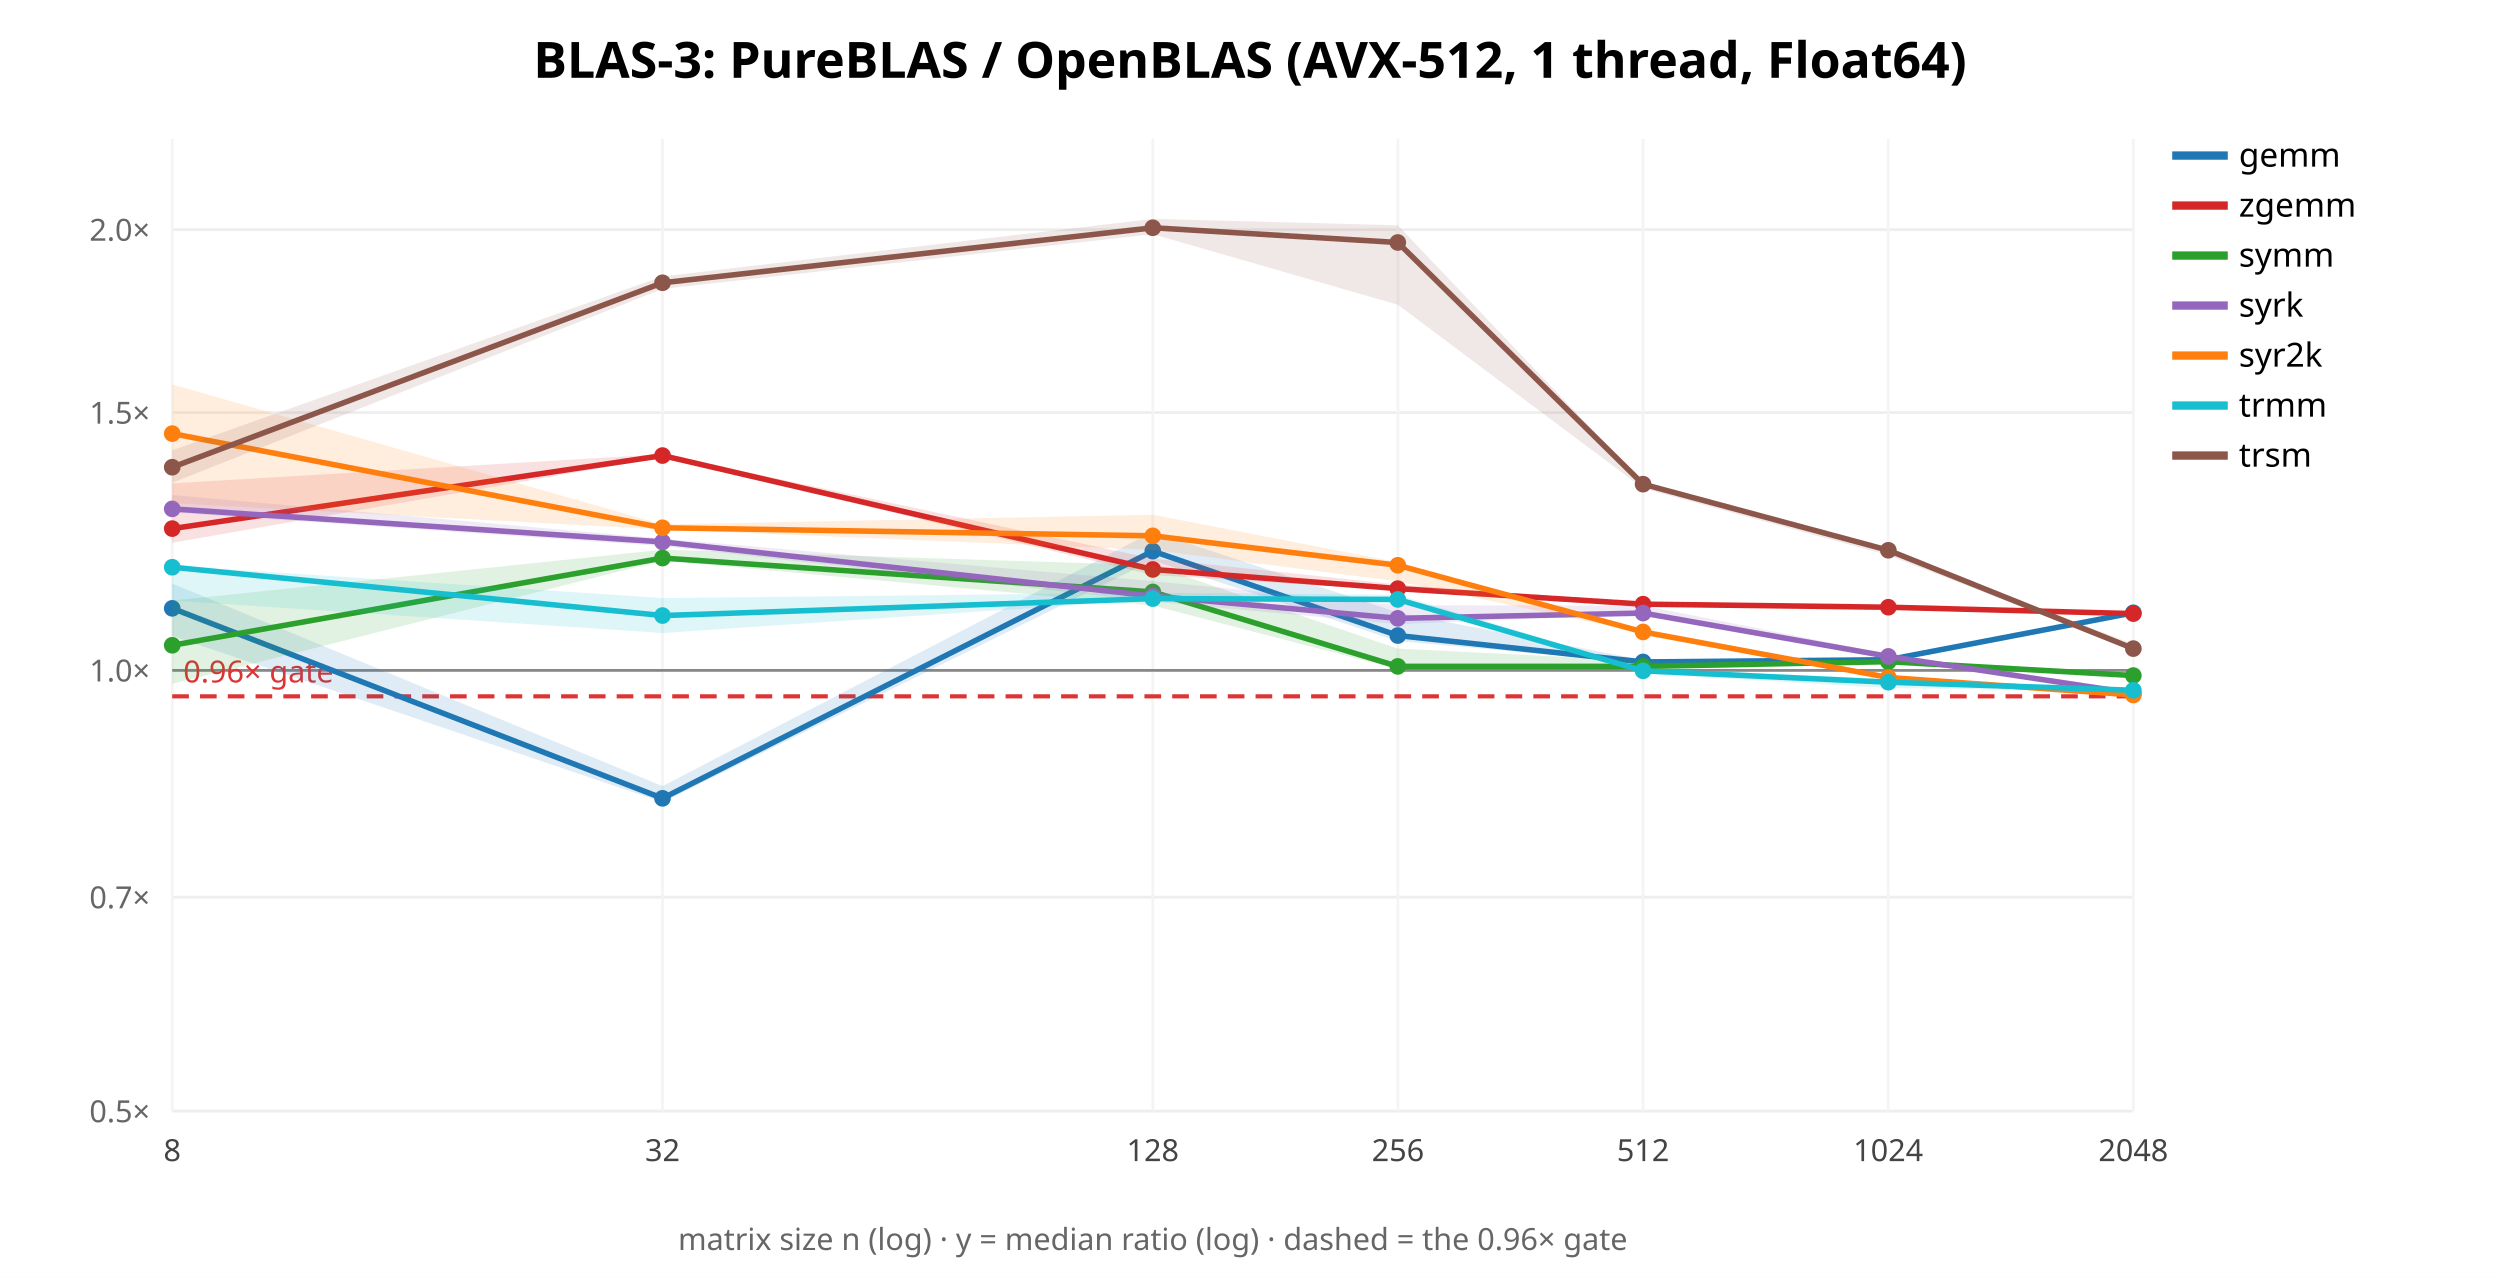
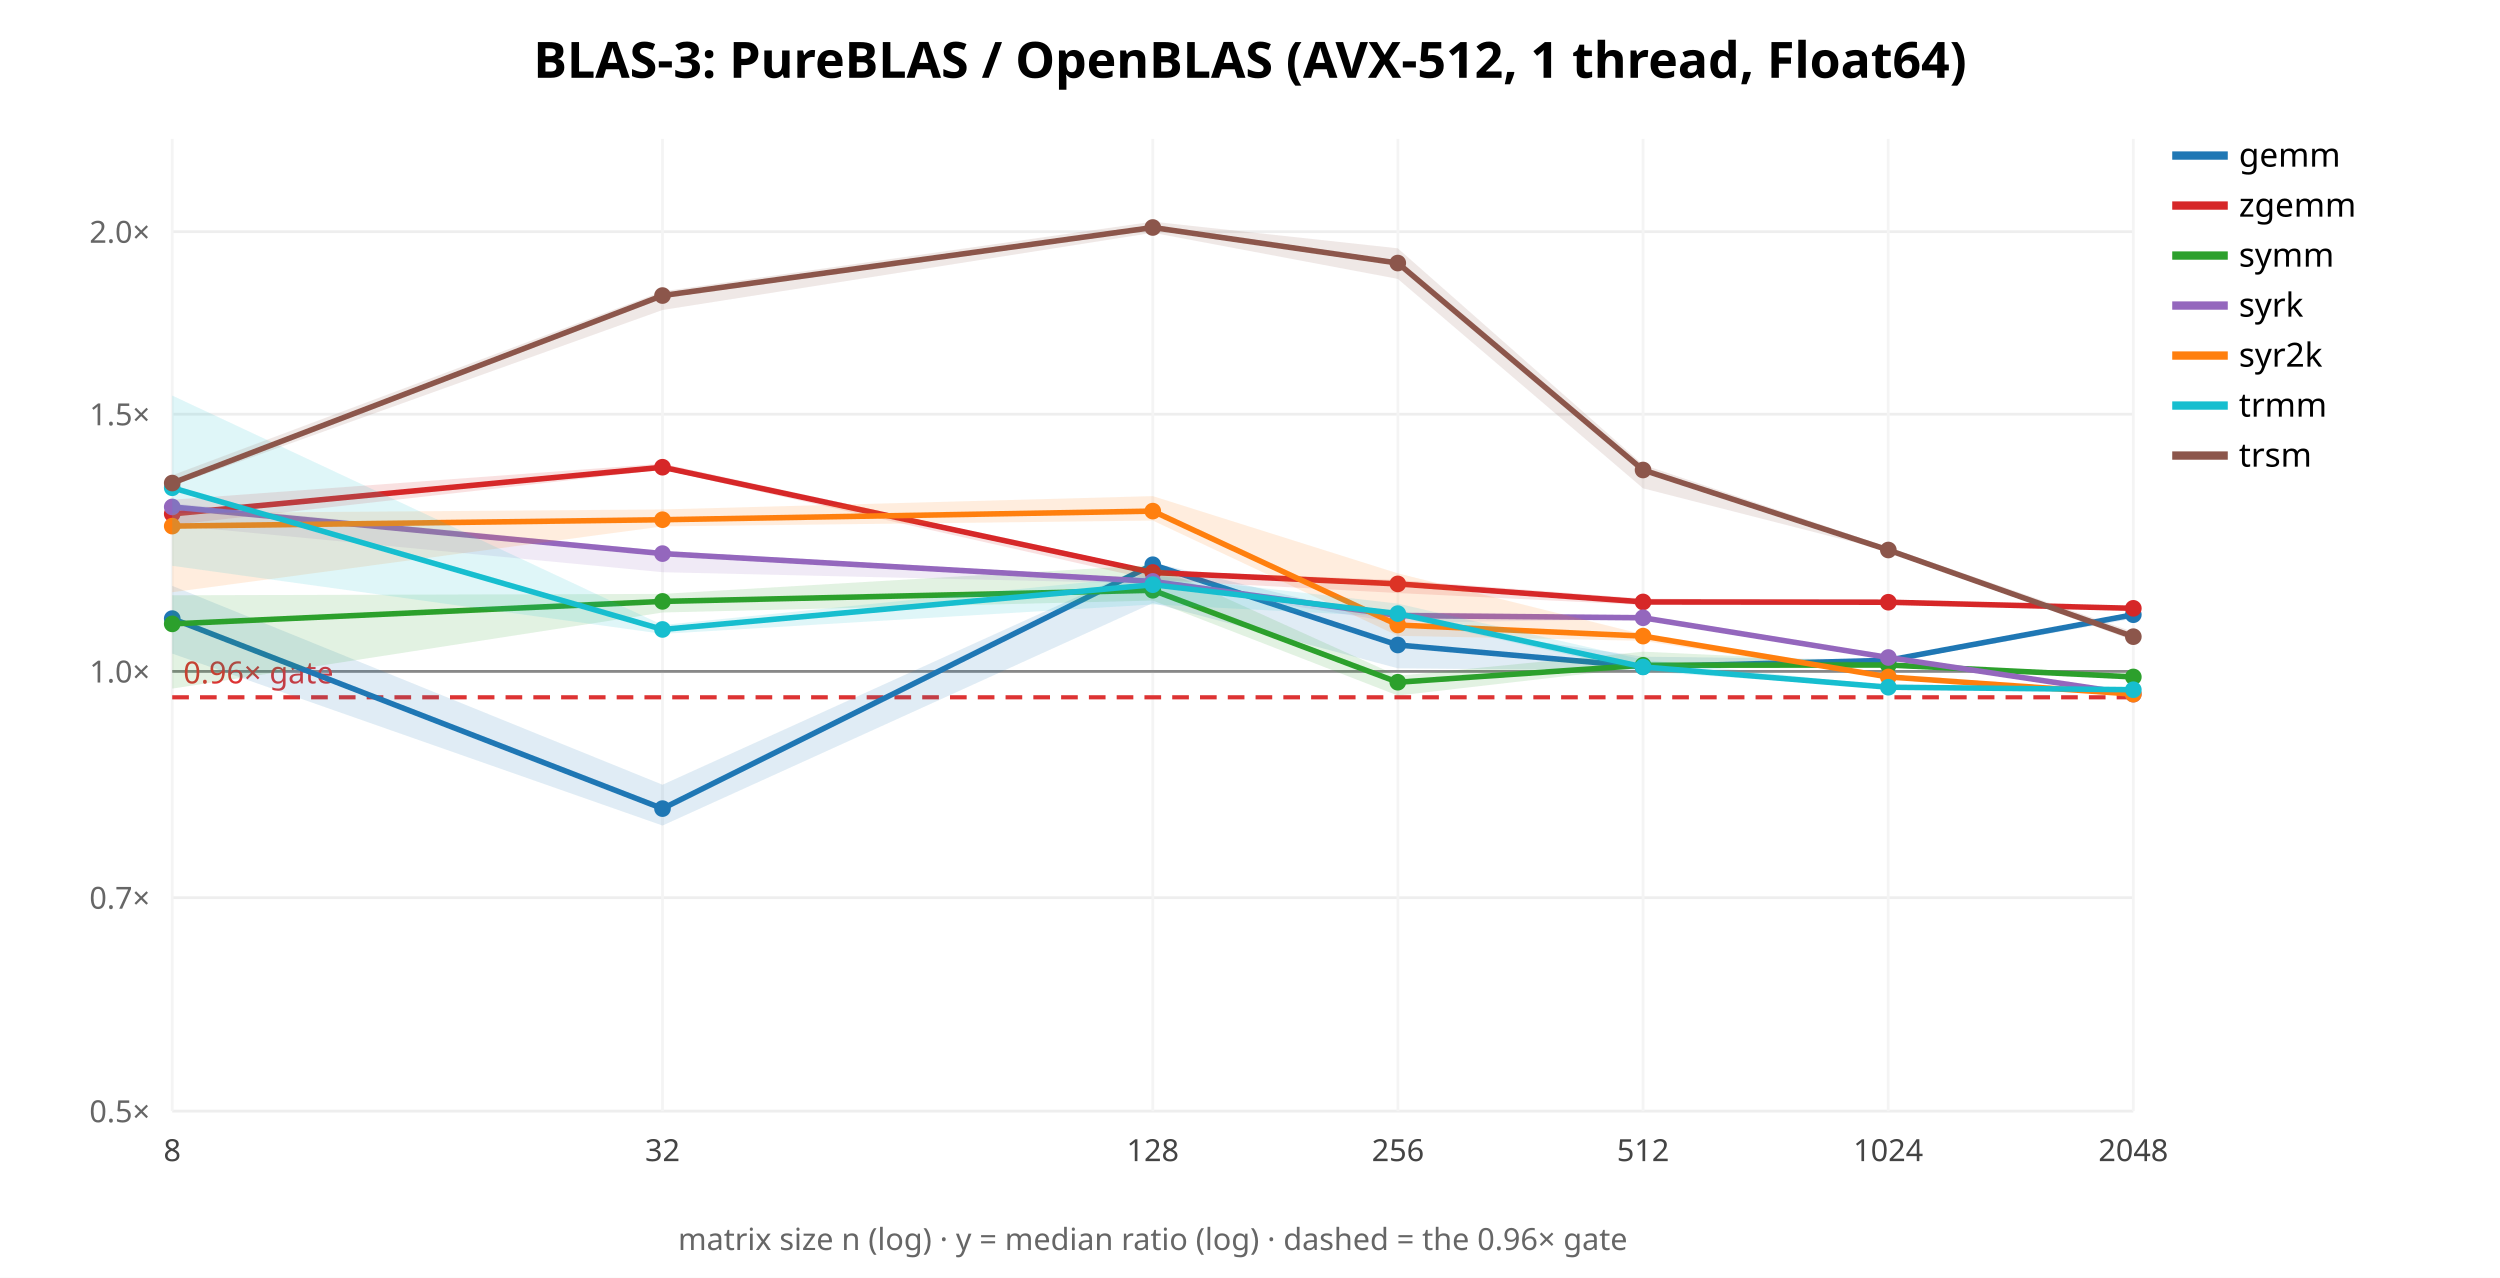
<svg xmlns="http://www.w3.org/2000/svg" width="900" height="460" font-family="sans-serif">
  <rect width="900" height="460" fill="white" />
  <text x="450.0" y="28" text-anchor="middle" font-size="18" font-weight="bold">BLAS-3: PureBLAS / OpenBLAS (AVX-512, 1 thread, Float64)</text>
  <line x1="62" y1="400.0" x2="768" y2="400.0" stroke="#eee" />
  <text x="54" y="404.0" text-anchor="end" font-size="11" fill="#666">0.5×</text>
-   <line x1="62" y1="322.981" x2="768" y2="322.981" stroke="#eee" />
-   <text x="54" y="326.981" text-anchor="end" font-size="11" fill="#666">0.7×</text>
-   <line x1="62" y1="241.337" x2="768" y2="241.337" stroke="#eee" />
-   <text x="54" y="245.337" text-anchor="end" font-size="11" fill="#666">1.0×</text>
-   <line x1="62" y1="148.526" x2="768" y2="148.526" stroke="#eee" />
-   <text x="54" y="152.526" text-anchor="end" font-size="11" fill="#666">1.5×</text>
-   <line x1="62" y1="82.675" x2="768" y2="82.675" stroke="#eee" />
-   <text x="54" y="86.675" text-anchor="end" font-size="11" fill="#666">2.0×</text>
+   <line x1="62" y1="323.159" x2="768" y2="323.159" stroke="#eee" />
+   <text x="54" y="327.159" text-anchor="end" font-size="11" fill="#666">0.7×</text>
+   <line x1="62" y1="241.704" x2="768" y2="241.704" stroke="#eee" />
+   <text x="54" y="245.704" text-anchor="end" font-size="11" fill="#666">1.0×</text>
+   <line x1="62" y1="149.107" x2="768" y2="149.107" stroke="#eee" />
+   <text x="54" y="153.107" text-anchor="end" font-size="11" fill="#666">1.5×</text>
+   <line x1="62" y1="83.408" x2="768" y2="83.408" stroke="#eee" />
+   <text x="54" y="87.408" text-anchor="end" font-size="11" fill="#666">2.0×</text>
  <line x1="62.0" y1="50" x2="62.0" y2="400" stroke="#f4f4f4" />
  <text x="62.0" y="418" text-anchor="middle" font-size="11" fill="#444">8</text>
  <line x1="238.5" y1="50" x2="238.5" y2="400" stroke="#f4f4f4" />
  <text x="238.5" y="418" text-anchor="middle" font-size="11" fill="#444">32</text>
  <line x1="415.0" y1="50" x2="415.0" y2="400" stroke="#f4f4f4" />
  <text x="415.0" y="418" text-anchor="middle" font-size="11" fill="#444">128</text>
  <line x1="503.25" y1="50" x2="503.25" y2="400" stroke="#f4f4f4" />
  <text x="503.25" y="418" text-anchor="middle" font-size="11" fill="#444">256</text>
  <line x1="591.5" y1="50" x2="591.5" y2="400" stroke="#f4f4f4" />
  <text x="591.5" y="418" text-anchor="middle" font-size="11" fill="#444">512</text>
  <line x1="679.75" y1="50" x2="679.75" y2="400" stroke="#f4f4f4" />
  <text x="679.75" y="418" text-anchor="middle" font-size="11" fill="#444">1024</text>
  <line x1="768.0" y1="50" x2="768.0" y2="400" stroke="#f4f4f4" />
  <text x="768.0" y="418" text-anchor="middle" font-size="11" fill="#444">2048</text>
-   <line x1="62" y1="241.337" x2="768" y2="241.337" stroke="#888" />
-   <line x1="62" y1="250.682" x2="768" y2="250.682" stroke="#d33" stroke-width="1.5" stroke-dasharray="6 4" />
-   <text x="66" y="245.682" font-size="11" fill="#d33">0.96× gate</text>
-   <polygon points="62.0,210.1 238.5,283.0 415.0,191.4 503.2,220.5 591.5,237.6 679.8,237.4 768.0,220.5 768.0,221.0 679.8,237.6 591.5,238.7 503.2,230.8 415.0,201.7 238.5,288.8 62.0,228.9" fill="#1f77b4" opacity="0.14" stroke="none" />
-   <polyline points="62.0,219.0 238.5,287.4 415.0,198.4 503.2,228.8 591.5,238.3 679.8,237.5 768.0,220.6" fill="none" stroke="#1f77b4" stroke-width="2" />
-   <circle cx="62.0" cy="219.0" r="3" fill="#1f77b4" />
-   <circle cx="238.5" cy="287.4" r="3" fill="#1f77b4" />
-   <circle cx="415.0" cy="198.4" r="3" fill="#1f77b4" />
-   <circle cx="503.2" cy="228.8" r="3" fill="#1f77b4" />
-   <circle cx="591.5" cy="238.3" r="3" fill="#1f77b4" />
-   <circle cx="679.8" cy="237.5" r="3" fill="#1f77b4" />
-   <circle cx="768.0" cy="220.6" r="3" fill="#1f77b4" />
+   <line x1="62" y1="241.704" x2="768" y2="241.704" stroke="#888" />
+   <line x1="62" y1="251.027" x2="768" y2="251.027" stroke="#d33" stroke-width="1.5" stroke-dasharray="6 4" />
+   <text x="66" y="246.027" font-size="11" fill="#d33">0.96× gate</text>
+   <polygon points="62.0,210.9 238.5,282.5 415.0,202.5 503.2,223.8 591.5,236.4 679.8,237.5 768.0,220.9 768.0,222.7 679.8,238.5 591.5,241.4 503.2,240.6 415.0,217.1 238.5,297.2 62.0,235.3" fill="#1f77b4" opacity="0.14" stroke="none" />
+   <polyline points="62.0,222.7 238.5,291.1 415.0,203.3 503.2,232.2 591.5,240.0 679.8,237.7 768.0,221.3" fill="none" stroke="#1f77b4" stroke-width="2" />
+   <circle cx="62.0" cy="222.7" r="3" fill="#1f77b4" />
+   <circle cx="238.5" cy="291.1" r="3" fill="#1f77b4" />
+   <circle cx="415.0" cy="203.3" r="3" fill="#1f77b4" />
+   <circle cx="503.2" cy="232.2" r="3" fill="#1f77b4" />
+   <circle cx="591.5" cy="240.0" r="3" fill="#1f77b4" />
+   <circle cx="679.8" cy="237.7" r="3" fill="#1f77b4" />
+   <circle cx="768.0" cy="221.3" r="3" fill="#1f77b4" />
  <line x1="782" y1="56" x2="802" y2="56" stroke="#1f77b4" stroke-width="3" />
  <text x="806" y="60" font-size="12">gemm</text>
-   <polygon points="62.0,174.0 238.5,163.5 415.0,201.1 503.2,210.4 591.5,217.3 679.8,218.3 768.0,220.9 768.0,221.0 679.8,219.5 591.5,217.7 503.2,212.5 415.0,207.0 238.5,164.6 62.0,195.4" fill="#d62728" opacity="0.14" stroke="none" />
-   <polyline points="62.0,190.3 238.5,164.0 415.0,205.0 503.2,211.9 591.5,217.5 679.8,218.6 768.0,220.9" fill="none" stroke="#d62728" stroke-width="2" />
-   <circle cx="62.0" cy="190.3" r="3" fill="#d62728" />
-   <circle cx="238.5" cy="164.0" r="3" fill="#d62728" />
-   <circle cx="415.0" cy="205.0" r="3" fill="#d62728" />
-   <circle cx="503.2" cy="211.9" r="3" fill="#d62728" />
-   <circle cx="591.5" cy="217.5" r="3" fill="#d62728" />
-   <circle cx="679.8" cy="218.6" r="3" fill="#d62728" />
-   <circle cx="768.0" cy="220.9" r="3" fill="#d62728" />
+   <polygon points="62.0,179.9 238.5,166.9 415.0,205.4 503.2,208.8 591.5,215.5 679.8,216.2 768.0,218.8 768.0,219.1 679.8,217.4 591.5,217.8 503.2,213.5 415.0,208.8 238.5,169.1 62.0,189.0" fill="#d62728" opacity="0.14" stroke="none" />
+   <polyline points="62.0,185.0 238.5,168.2 415.0,206.1 503.2,210.2 591.5,216.7 679.8,216.8 768.0,219.0" fill="none" stroke="#d62728" stroke-width="2" />
+   <circle cx="62.0" cy="185.0" r="3" fill="#d62728" />
+   <circle cx="238.5" cy="168.2" r="3" fill="#d62728" />
+   <circle cx="415.0" cy="206.1" r="3" fill="#d62728" />
+   <circle cx="503.2" cy="210.2" r="3" fill="#d62728" />
+   <circle cx="591.5" cy="216.7" r="3" fill="#d62728" />
+   <circle cx="679.8" cy="216.8" r="3" fill="#d62728" />
+   <circle cx="768.0" cy="219.0" r="3" fill="#d62728" />
  <line x1="782" y1="74" x2="802" y2="74" stroke="#d62728" stroke-width="3" />
  <text x="806" y="78" font-size="12">zgemm</text>
-   <polygon points="62.0,216.2 238.5,197.9 415.0,203.5 503.2,233.5 591.5,237.9 679.8,237.9 768.0,242.8 768.0,243.9 679.8,238.3 591.5,240.5 503.2,240.9 415.0,218.0 238.5,201.8 62.0,246.2" fill="#2ca02c" opacity="0.14" stroke="none" />
-   <polyline points="62.0,232.3 238.5,200.9 415.0,213.1 503.2,239.9 591.5,239.9 679.8,238.2 768.0,243.2" fill="none" stroke="#2ca02c" stroke-width="2" />
-   <circle cx="62.0" cy="232.3" r="3" fill="#2ca02c" />
-   <circle cx="238.5" cy="200.9" r="3" fill="#2ca02c" />
-   <circle cx="415.0" cy="213.1" r="3" fill="#2ca02c" />
-   <circle cx="503.2" cy="239.9" r="3" fill="#2ca02c" />
-   <circle cx="591.5" cy="239.9" r="3" fill="#2ca02c" />
-   <circle cx="679.8" cy="238.2" r="3" fill="#2ca02c" />
-   <circle cx="768.0" cy="243.2" r="3" fill="#2ca02c" />
+   <polygon points="62.0,214.3 238.5,213.8 415.0,203.4 503.2,243.3 591.5,234.6 679.8,238.7 768.0,243.5 768.0,243.9 679.8,240.3 591.5,240.2 503.2,250.4 415.0,216.2 238.5,220.5 62.0,247.9" fill="#2ca02c" opacity="0.14" stroke="none" />
+   <polyline points="62.0,224.6 238.5,216.5 415.0,212.5 503.2,245.6 591.5,239.5 679.8,239.4 768.0,243.7" fill="none" stroke="#2ca02c" stroke-width="2" />
+   <circle cx="62.0" cy="224.6" r="3" fill="#2ca02c" />
+   <circle cx="238.5" cy="216.5" r="3" fill="#2ca02c" />
+   <circle cx="415.0" cy="212.5" r="3" fill="#2ca02c" />
+   <circle cx="503.2" cy="245.6" r="3" fill="#2ca02c" />
+   <circle cx="591.5" cy="239.5" r="3" fill="#2ca02c" />
+   <circle cx="679.8" cy="239.4" r="3" fill="#2ca02c" />
+   <circle cx="768.0" cy="243.7" r="3" fill="#2ca02c" />
  <line x1="782" y1="92" x2="802" y2="92" stroke="#2ca02c" stroke-width="3" />
  <text x="806" y="96" font-size="12">symm</text>
-   <polygon points="62.0,178.2 238.5,193.9 415.0,209.2 503.2,217.9 591.5,218.0 679.8,235.5 768.0,249.5 768.0,249.9 679.8,236.6 591.5,221.1 503.2,224.7 415.0,216.6 238.5,196.6 62.0,184.5" fill="#9467bd" opacity="0.14" stroke="none" />
-   <polyline points="62.0,183.2 238.5,195.1 415.0,214.6 503.2,222.6 591.5,220.7 679.8,236.3 768.0,249.6" fill="none" stroke="#9467bd" stroke-width="2" />
-   <circle cx="62.0" cy="183.2" r="3" fill="#9467bd" />
-   <circle cx="238.5" cy="195.1" r="3" fill="#9467bd" />
-   <circle cx="415.0" cy="214.6" r="3" fill="#9467bd" />
-   <circle cx="503.2" cy="222.6" r="3" fill="#9467bd" />
-   <circle cx="591.5" cy="220.7" r="3" fill="#9467bd" />
-   <circle cx="679.8" cy="236.3" r="3" fill="#9467bd" />
-   <circle cx="768.0" cy="249.6" r="3" fill="#9467bd" />
+   <polygon points="62.0,181.2 238.5,198.3 415.0,208.5 503.2,220.2 591.5,222.0 679.8,236.3 768.0,249.5 768.0,250.1 679.8,237.3 591.5,222.9 503.2,224.2 415.0,210.1 238.5,206.0 62.0,189.1" fill="#9467bd" opacity="0.14" stroke="none" />
+   <polyline points="62.0,182.5 238.5,199.3 415.0,209.3 503.2,221.6 591.5,222.4 679.8,236.7 768.0,249.9" fill="none" stroke="#9467bd" stroke-width="2" />
+   <circle cx="62.0" cy="182.5" r="3" fill="#9467bd" />
+   <circle cx="238.5" cy="199.3" r="3" fill="#9467bd" />
+   <circle cx="415.0" cy="209.3" r="3" fill="#9467bd" />
+   <circle cx="503.2" cy="221.6" r="3" fill="#9467bd" />
+   <circle cx="591.5" cy="222.4" r="3" fill="#9467bd" />
+   <circle cx="679.8" cy="236.7" r="3" fill="#9467bd" />
+   <circle cx="768.0" cy="249.9" r="3" fill="#9467bd" />
  <line x1="782" y1="110" x2="802" y2="110" stroke="#9467bd" stroke-width="3" />
  <text x="806" y="114" font-size="12">syrk</text>
-   <polygon points="62.0,138.4 238.5,188.8 415.0,185.3 503.2,202.4 591.5,226.9 679.8,243.8 768.0,249.9 768.0,250.7 679.8,244.3 591.5,227.9 503.2,209.3 415.0,198.0 238.5,190.6 62.0,181.2" fill="#ff7f0e" opacity="0.14" stroke="none" />
-   <polyline points="62.0,156.1 238.5,190.0 415.0,192.9 503.2,203.5 591.5,227.5 679.8,243.9 768.0,250.2" fill="none" stroke="#ff7f0e" stroke-width="2" />
-   <circle cx="62.0" cy="156.1" r="3" fill="#ff7f0e" />
-   <circle cx="238.5" cy="190.0" r="3" fill="#ff7f0e" />
-   <circle cx="415.0" cy="192.9" r="3" fill="#ff7f0e" />
-   <circle cx="503.2" cy="203.5" r="3" fill="#ff7f0e" />
-   <circle cx="591.5" cy="227.5" r="3" fill="#ff7f0e" />
-   <circle cx="679.8" cy="243.9" r="3" fill="#ff7f0e" />
-   <circle cx="768.0" cy="250.2" r="3" fill="#ff7f0e" />
+   <polygon points="62.0,184.7 238.5,183.4 415.0,178.6 503.2,206.4 591.5,228.4 679.8,243.5 768.0,249.4 768.0,250.0 679.8,244.3 591.5,230.7 503.2,228.9 415.0,187.4 238.5,189.5 62.0,213.2" fill="#ff7f0e" opacity="0.14" stroke="none" />
+   <polyline points="62.0,189.4 238.5,187.1 415.0,184.0 503.2,225.0 591.5,229.0 679.8,243.7 768.0,249.9" fill="none" stroke="#ff7f0e" stroke-width="2" />
+   <circle cx="62.0" cy="189.4" r="3" fill="#ff7f0e" />
+   <circle cx="238.5" cy="187.1" r="3" fill="#ff7f0e" />
+   <circle cx="415.0" cy="184.0" r="3" fill="#ff7f0e" />
+   <circle cx="503.2" cy="225.0" r="3" fill="#ff7f0e" />
+   <circle cx="591.5" cy="229.0" r="3" fill="#ff7f0e" />
+   <circle cx="679.8" cy="243.7" r="3" fill="#ff7f0e" />
+   <circle cx="768.0" cy="249.9" r="3" fill="#ff7f0e" />
  <line x1="782" y1="128" x2="802" y2="128" stroke="#ff7f0e" stroke-width="3" />
  <text x="806" y="132" font-size="12">syr2k</text>
-   <polygon points="62.0,203.6 238.5,215.3 415.0,213.4 503.2,214.1 591.5,240.6 679.8,244.4 768.0,247.9 768.0,248.7 679.8,247.7 591.5,242.5 503.2,216.9 415.0,215.9 238.5,227.9 62.0,216.2" fill="#17becf" opacity="0.14" stroke="none" />
-   <polyline points="62.0,204.2 238.5,221.6 415.0,215.5 503.2,215.8 591.5,241.5 679.8,245.6 768.0,248.5" fill="none" stroke="#17becf" stroke-width="2" />
-   <circle cx="62.0" cy="204.2" r="3" fill="#17becf" />
-   <circle cx="238.5" cy="221.6" r="3" fill="#17becf" />
-   <circle cx="415.0" cy="215.5" r="3" fill="#17becf" />
-   <circle cx="503.2" cy="215.8" r="3" fill="#17becf" />
-   <circle cx="591.5" cy="241.5" r="3" fill="#17becf" />
-   <circle cx="679.8" cy="245.6" r="3" fill="#17becf" />
-   <circle cx="768.0" cy="248.5" r="3" fill="#17becf" />
+   <polygon points="62.0,142.4 238.5,225.0 415.0,207.2 503.2,217.3 591.5,237.5 679.8,247.0 768.0,248.1 768.0,248.5 679.8,247.8 591.5,241.7 503.2,222.1 415.0,217.6 238.5,228.2 62.0,203.7" fill="#17becf" opacity="0.14" stroke="none" />
+   <polyline points="62.0,175.6 238.5,226.6 415.0,210.5 503.2,220.9 591.5,240.1 679.8,247.4 768.0,248.3" fill="none" stroke="#17becf" stroke-width="2" />
+   <circle cx="62.0" cy="175.6" r="3" fill="#17becf" />
+   <circle cx="238.5" cy="226.6" r="3" fill="#17becf" />
+   <circle cx="415.0" cy="210.5" r="3" fill="#17becf" />
+   <circle cx="503.2" cy="220.9" r="3" fill="#17becf" />
+   <circle cx="591.5" cy="240.1" r="3" fill="#17becf" />
+   <circle cx="679.8" cy="247.4" r="3" fill="#17becf" />
+   <circle cx="768.0" cy="248.3" r="3" fill="#17becf" />
  <line x1="782" y1="146" x2="802" y2="146" stroke="#17becf" stroke-width="3" />
  <text x="806" y="150" font-size="12">trmm</text>
-   <polygon points="62.0,162.1 238.5,99.5 415.0,78.8 503.2,81.1 591.5,173.9 679.8,198.0 768.0,231.9 768.0,234.1 679.8,199.9 591.5,175.8 503.2,109.7 415.0,84.3 238.5,104.0 62.0,173.8" fill="#8c564b" opacity="0.14" stroke="none" />
-   <polyline points="62.0,168.2 238.5,101.8 415.0,82.0 503.2,87.3 591.5,174.3 679.8,198.1 768.0,233.5" fill="none" stroke="#8c564b" stroke-width="2" />
-   <circle cx="62.0" cy="168.2" r="3" fill="#8c564b" />
-   <circle cx="238.5" cy="101.8" r="3" fill="#8c564b" />
-   <circle cx="415.0" cy="82.0" r="3" fill="#8c564b" />
-   <circle cx="503.2" cy="87.3" r="3" fill="#8c564b" />
-   <circle cx="591.5" cy="174.3" r="3" fill="#8c564b" />
-   <circle cx="679.8" cy="198.1" r="3" fill="#8c564b" />
-   <circle cx="768.0" cy="233.5" r="3" fill="#8c564b" />
+   <polygon points="62.0,171.1 238.5,104.9 415.0,79.8 503.2,89.4 591.5,167.3 679.8,197.0 768.0,227.5 768.0,230.6 679.8,198.4 591.5,175.8 503.2,100.4 415.0,83.8 238.5,111.6 62.0,174.9" fill="#8c564b" opacity="0.14" stroke="none" />
+   <polyline points="62.0,173.9 238.5,106.4 415.0,81.9 503.2,94.7 591.5,169.2 679.8,198.0 768.0,229.2" fill="none" stroke="#8c564b" stroke-width="2" />
+   <circle cx="62.0" cy="173.9" r="3" fill="#8c564b" />
+   <circle cx="238.5" cy="106.4" r="3" fill="#8c564b" />
+   <circle cx="415.0" cy="81.9" r="3" fill="#8c564b" />
+   <circle cx="503.2" cy="94.7" r="3" fill="#8c564b" />
+   <circle cx="591.5" cy="169.2" r="3" fill="#8c564b" />
+   <circle cx="679.8" cy="198.0" r="3" fill="#8c564b" />
+   <circle cx="768.0" cy="229.2" r="3" fill="#8c564b" />
  <line x1="782" y1="164" x2="802" y2="164" stroke="#8c564b" stroke-width="3" />
  <text x="806" y="168" font-size="12">trsm</text>
  <text x="415.0" y="450" text-anchor="middle" font-size="11" fill="#666">matrix size n (log) · y = median ratio (log) · dashed = the 0.96× gate</text>
</svg>
